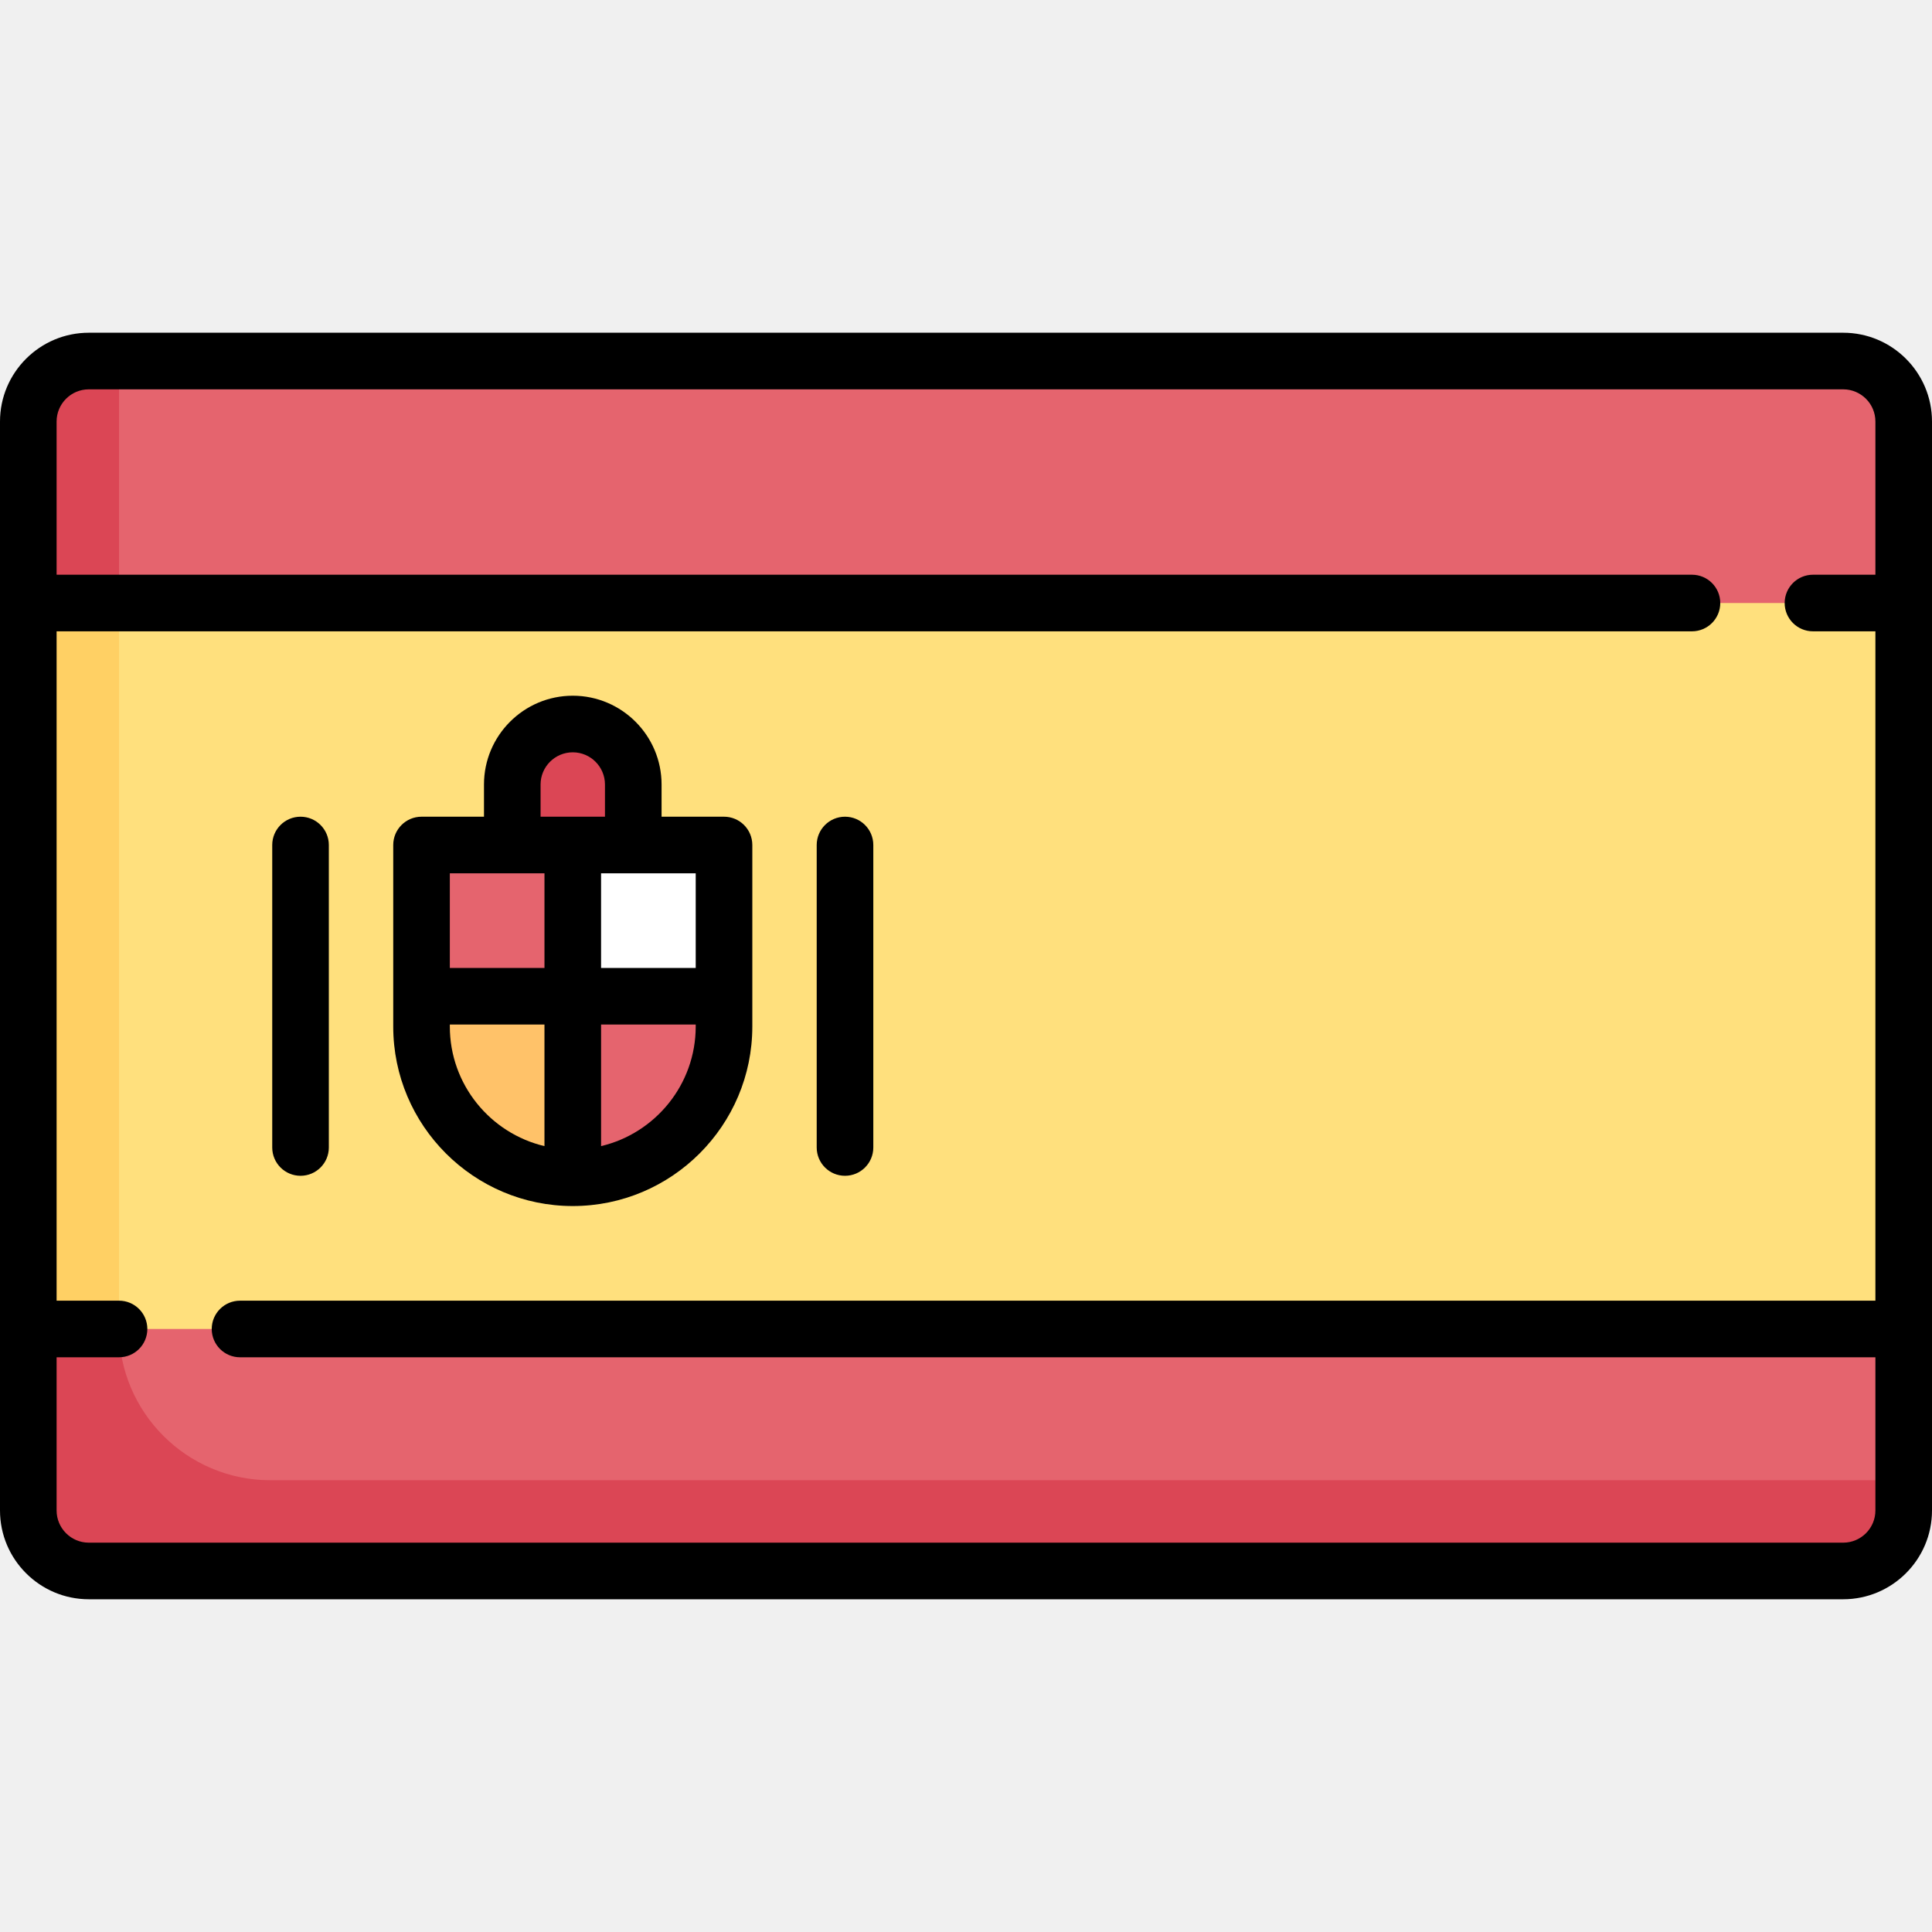
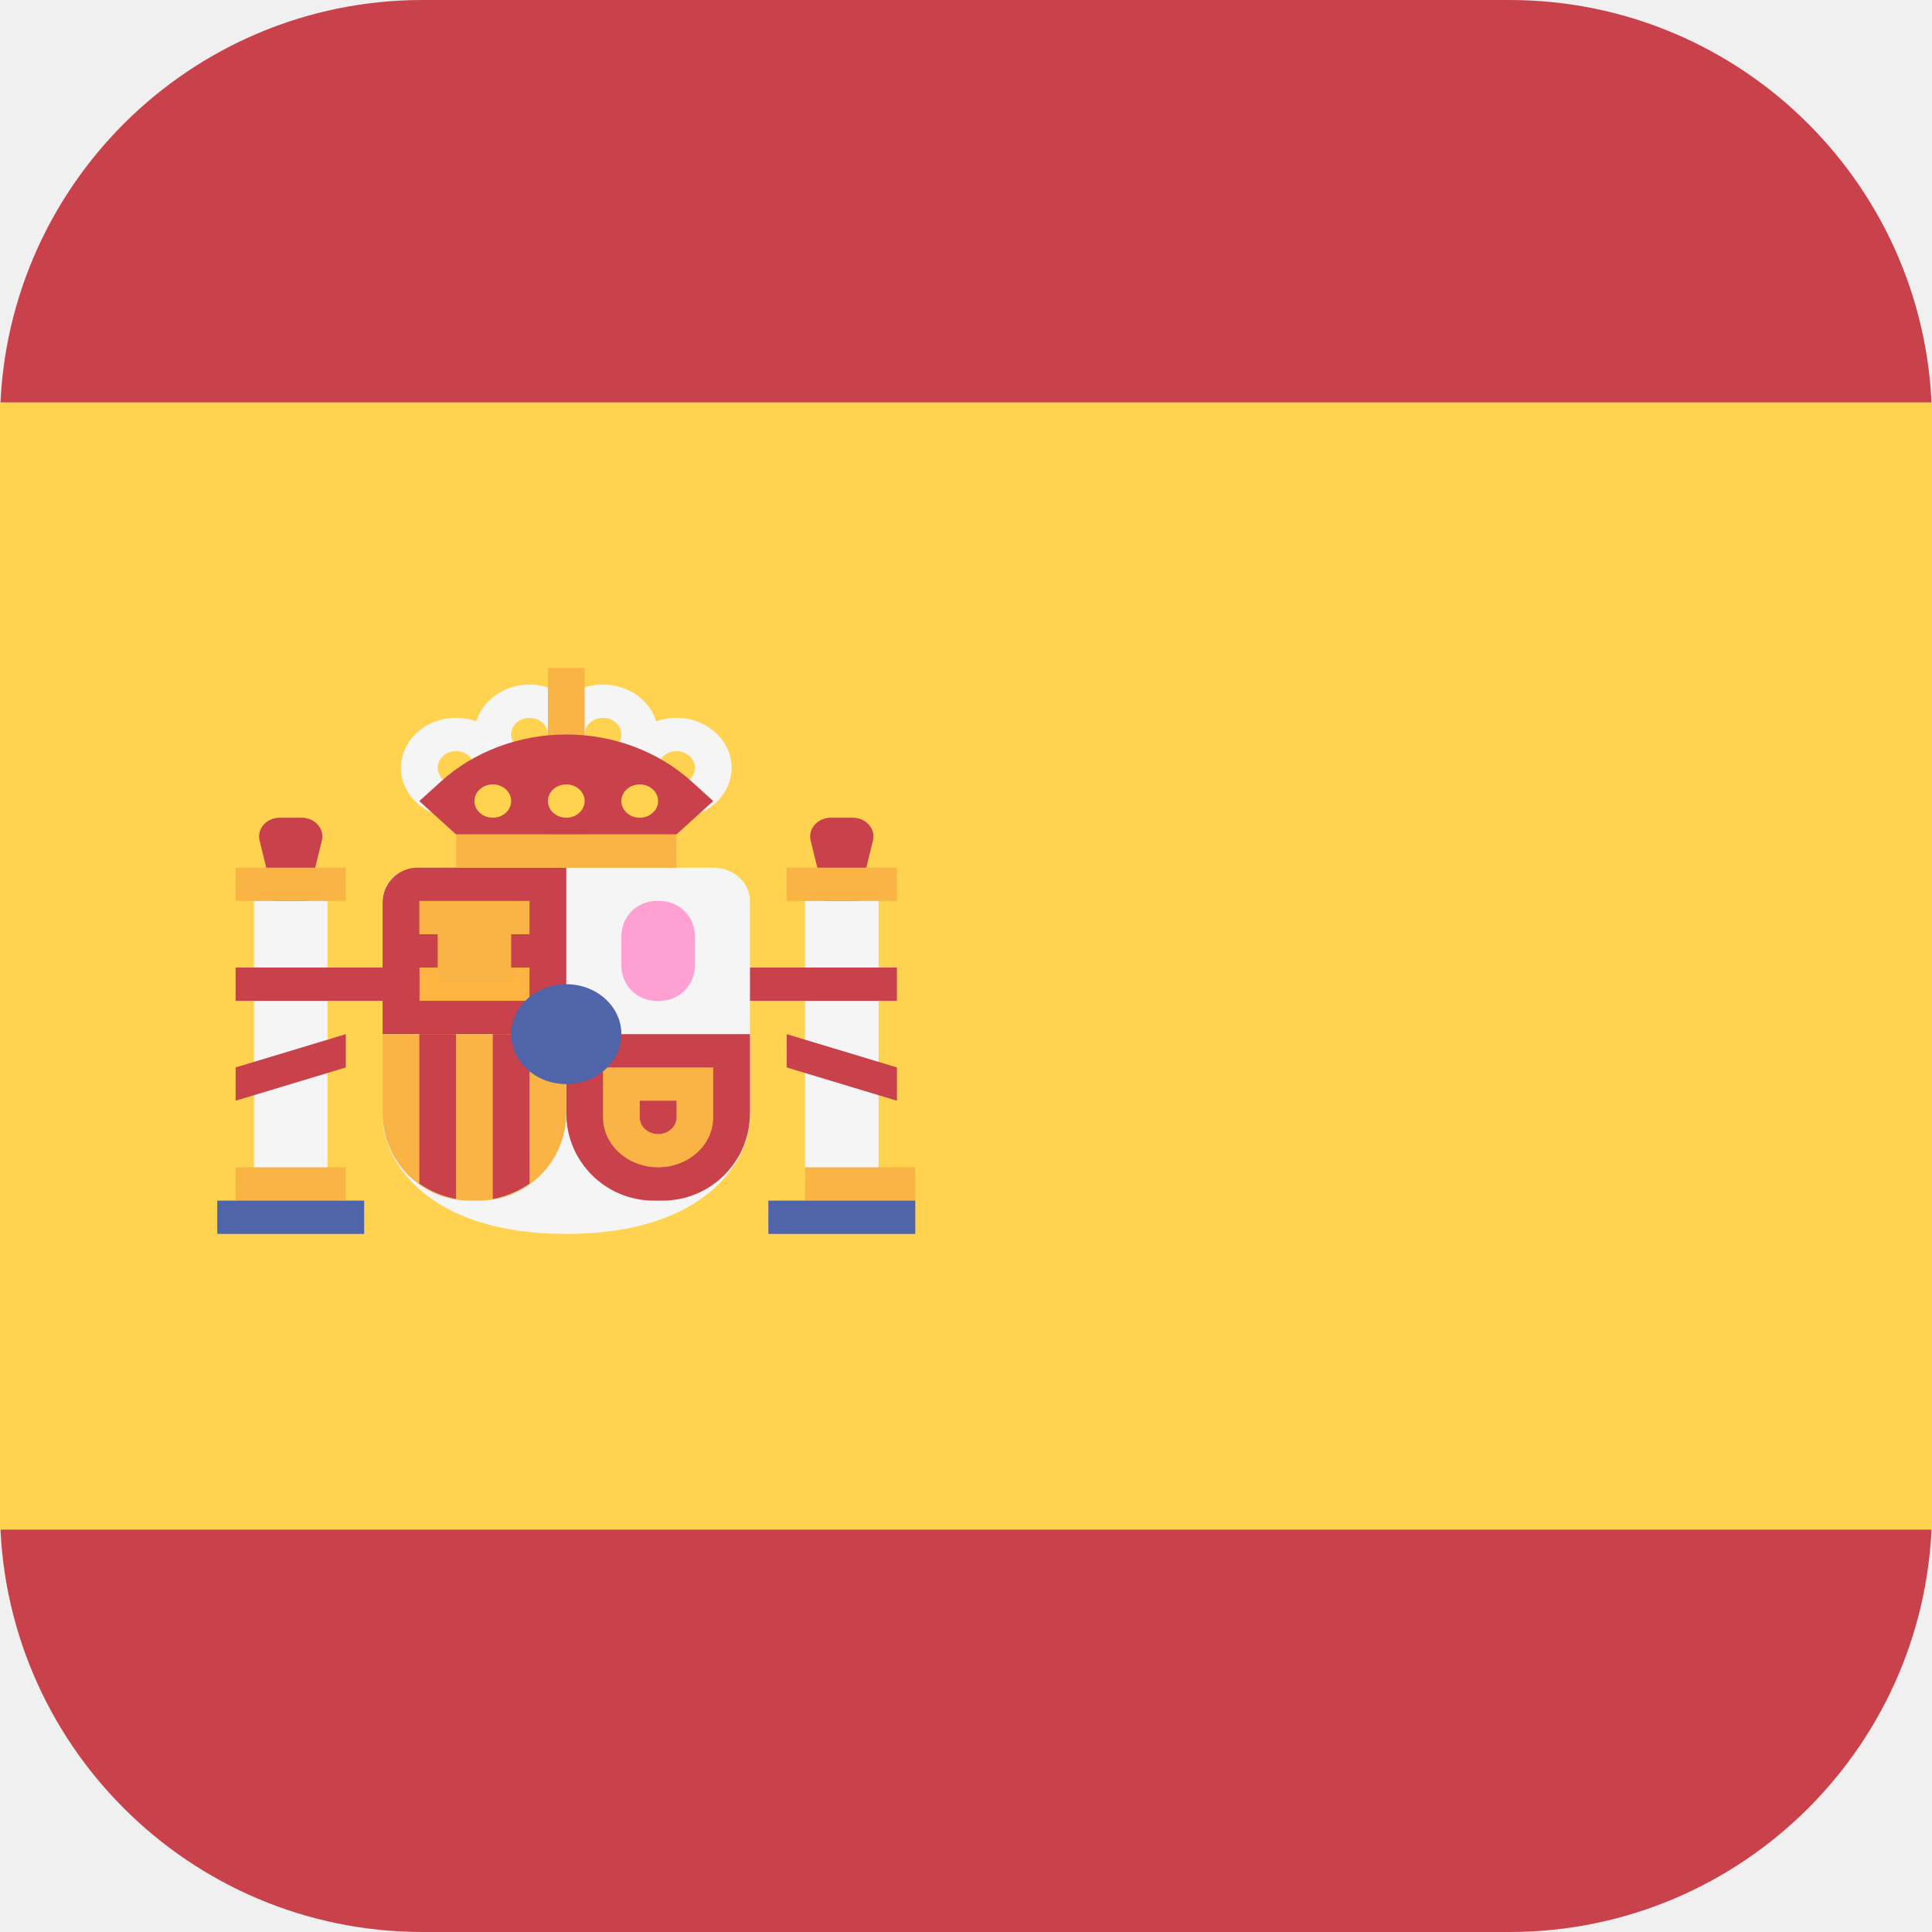
- <svg xmlns="http://www.w3.org/2000/svg" id="Capa_1" enable-background="new 0 0 512 512" height="512" viewBox="0 0 512 512" width="512">
+ <svg xmlns="http://www.w3.org/2000/svg" version="1.1" id="Layer_1" x="0px" y="0px" viewBox="0 0 512 512" style="enable-background:new 0 0 512 512;" xml:space="preserve">
+   <path style="fill:#C8414B;" d="M400,0H112C50.144,0,0,50.144,0,112v288c0,61.856,50.144,112,112,112h288  c61.856,0,112-50.144,112-112V112C512,50.144,461.856,0,400,0z" />
+   <rect y="106.63" style="fill:#FFD250;" width="512" height="298.74" />
+   <path style="fill:#C8414B;" d="M223.091,256.412l8.255-33.665c0.76-3.1-1.843-6.041-5.347-6.041h-5.815  c-3.504,0-6.108,2.941-5.347,6.041L223.091,256.412z" />
+   <rect x="213.35" y="238.76" style="fill:#F5F5F5;" width="19.473" height="75" />
+   <rect x="208.49" y="229.94" style="fill:#FAB446;" width="29.21" height="8.823" />
  <g>
-     <g>
-       <path d="m488.468 95.677h-464.936c-8.854 0-16.032 7.178-16.032 16.032v288.581c0 8.854 7.178 16.032 16.032 16.032h464.935c8.854 0 16.032-7.178 16.032-16.032v-288.58c.001-8.855-7.177-16.033-16.031-16.033z" fill="#e5646e" />
-       <path d="m31.548 352.194v-256.517h-8.016c-8.854 0-16.032 7.178-16.032 16.032v288.581c0 8.854 7.179 16.032 16.032 16.032h464.935c8.854 0 16.032-7.178 16.032-16.032v-8.016h-432.87c-22.1 0-40.081-17.98-40.081-40.08z" fill="#db4655" />
-       <path d="m7.5 159.806h497v192.387h-497z" fill="#ffe07d" />
-       <path d="m151.79 191.871c-8.854 0-16.032 7.178-16.032 16.032v24.048h32.065v-24.048c0-8.855-7.178-16.032-16.033-16.032z" fill="#db4655" />
-       <path d="m151.79 312.113c-22.136 0-40.081-17.945-40.081-40.081v-40.081c0-4.427 3.589-8.016 8.016-8.016h64.129c4.427 0 8.016 3.589 8.016 8.016v40.081c.001 22.136-17.944 40.081-40.08 40.081z" fill="#e5646e" />
-       <path d="m7.5 159.806h24.048v192.387h-24.048z" fill="#ffd064" />
-       <path d="m183.855 223.935h-32.065v40.081h40.081v-32.065c0-4.427-3.589-8.016-8.016-8.016z" fill="#fff" />
-       <path d="m111.71 264.016v8.016c0 22.136 17.945 40.081 40.081 40.081v-48.097z" fill="#ffc269" />
-     </g>
-     <g>
-       <path d="m488.468 88.178h-464.936c-12.975 0-23.532 10.556-23.532 23.532v288.58c0 12.976 10.557 23.532 23.532 23.532h464.936c12.976 0 23.532-10.556 23.532-23.532v-288.58c0-12.976-10.557-23.532-23.532-23.532zm0 320.644h-464.936c-4.705 0-8.532-3.827-8.532-8.532v-40.597h16.545c4.142 0 7.5-3.357 7.5-7.5 0-4.142-3.358-7.5-7.5-7.5h-16.545v-177.386h433.389c4.142 0 7.5-3.358 7.5-7.5 0-4.143-3.358-7.5-7.5-7.5h-433.389v-40.597c0-4.705 3.828-8.532 8.532-8.532h464.936c4.705 0 8.532 3.827 8.532 8.532v40.597h-16.545c-4.142 0-7.5 3.357-7.5 7.5 0 4.142 3.358 7.5 7.5 7.5h16.545v177.387h-433.389c-4.142 0-7.5 3.358-7.5 7.5 0 4.143 3.358 7.5 7.5 7.5h433.389v40.597c0 4.704-3.828 8.531-8.532 8.531z" />
-       <path d="m151.791 319.613c26.236 0 47.581-21.344 47.581-47.581v-48.097c0-4.142-3.358-7.5-7.5-7.5h-16.548v-8.532c0-12.976-10.557-23.532-23.532-23.532s-23.532 10.557-23.532 23.532v8.532h-16.549c-4.142 0-7.5 3.358-7.5 7.5v48.097c-.002 26.237 21.343 47.581 47.58 47.581zm-32.582-47.581v-.516h25.081v32.216c-14.36-3.398-25.081-16.316-25.081-31.7zm40.082 31.7v-32.216h25.081v.516c-.001 15.384-10.722 28.302-25.081 31.7zm25.08-47.216h-25.081v-25.081h25.081zm-41.113-48.613c0-4.705 3.828-8.532 8.532-8.532s8.532 3.827 8.532 8.532v8.532h-17.064zm1.033 23.533v25.081h-25.081v-25.081z" />
-       <path d="m79.645 311.597c4.142 0 7.5-3.358 7.5-7.5v-80.161c0-4.142-3.358-7.5-7.5-7.5s-7.5 3.358-7.5 7.5v80.161c0 4.142 3.358 7.5 7.5 7.5z" />
-       <path d="m223.936 311.597c4.142 0 7.5-3.358 7.5-7.5v-80.161c0-4.142-3.358-7.5-7.5-7.5s-7.5 3.358-7.5 7.5v80.161c0 4.142 3.357 7.5 7.5 7.5z" />
-     </g>
+     <rect x="189.01" y="256.41" style="fill:#C8414B;" width="48.681" height="8.823" />
+     <polygon style="fill:#C8414B;" points="237.696,291.706 208.487,282.882 208.487,274.059 237.696,282.882  " />
+     <path style="fill:#C8414B;" d="M77.047,256.412l8.255-33.665c0.76-3.1-1.843-6.041-5.347-6.041H74.14   c-3.504,0-6.108,2.941-5.347,6.041L77.047,256.412z" />
  </g>
+   <path style="fill:#F5F5F5;" d="M111.124,229.941c-5.377,0-9.736,3.95-9.736,8.824v57.353c0,10.721,11.041,30.882,48.682,30.882  s48.682-20.162,48.682-30.882v-57.353c0-4.873-4.359-8.824-9.736-8.824L111.124,229.941L111.124,229.941z" />
+   <g>
+     <path style="fill:#C8414B;" d="M150.069,274.059h-48.682V239.21c0-5.119,4.15-9.269,9.269-9.269h39.413V274.059z" />
+     <path style="fill:#C8414B;" d="M150.069,274.059h48.682v20.946c0,12.797-10.374,23.172-23.172,23.172h-2.338   c-12.797,0-23.172-10.374-23.172-23.172L150.069,274.059L150.069,274.059z" />
+   </g>
+   <path style="fill:#FAB446;" d="M101.387,274.059h48.682v20.946c0,12.797-10.374,23.172-23.172,23.172h-2.338  c-12.797,0-23.172-10.374-23.172-23.172C101.387,295.005,101.387,274.059,101.387,274.059z" />
+   <g>
+     <path style="fill:#C8414B;" d="M140.333,313.665v-39.606h-9.736v43.673C134.217,317.065,137.49,315.612,140.333,313.665z" />
+     <path style="fill:#C8414B;" d="M120.86,317.732v-43.673h-9.736v39.606C113.967,315.612,117.239,317.065,120.86,317.732z" />
+   </g>
+   <rect x="111.12" y="256.41" style="fill:#FFB441;" width="29.21" height="8.823" />
+   <g>
+     <rect x="111.12" y="238.76" style="fill:#FAB446;" width="29.21" height="8.824" />
+     <rect x="115.99" y="244.01" style="fill:#FAB446;" width="19.473" height="15.985" />
+   </g>
+   <rect x="67.31" y="238.76" style="fill:#F5F5F5;" width="19.473" height="75" />
+   <g>
+     <rect x="62.44" y="309.35" style="fill:#FAB446;" width="29.21" height="8.823" />
+     <rect x="62.44" y="229.94" style="fill:#FAB446;" width="29.21" height="8.823" />
+   </g>
+   <rect x="57.57" y="318.18" style="fill:#5064AA;" width="38.945" height="8.823" />
+   <rect x="213.35" y="309.35" style="fill:#FAB446;" width="29.21" height="8.823" />
+   <rect x="203.62" y="318.18" style="fill:#5064AA;" width="38.945" height="8.823" />
+   <rect x="120.86" y="221.12" style="fill:#FAB446;" width="58.42" height="8.823" />
+   <rect x="145.2" y="194.65" style="fill:#FFB441;" width="9.736" height="26.471" />
+   <g>
+     <path style="fill:#F5F5F5;" d="M140.333,207.882c-8.053,0-14.604-5.937-14.604-13.235s6.551-13.235,14.604-13.235   c8.053,0,14.604,5.937,14.604,13.235S148.386,207.882,140.333,207.882z M140.333,190.235c-2.686,0-4.868,1.978-4.868,4.412   s2.182,4.412,4.868,4.412c2.686,0,4.868-1.978,4.868-4.412C145.201,192.213,143.019,190.235,140.333,190.235z" />
+     <path style="fill:#F5F5F5;" d="M159.805,207.882c-8.053,0-14.604-5.937-14.604-13.235s6.551-13.235,14.604-13.235   c8.053,0,14.604,5.937,14.604,13.235S167.859,207.882,159.805,207.882z M159.805,190.235c-2.686,0-4.868,1.978-4.868,4.412   s2.182,4.412,4.868,4.412c2.686,0,4.868-1.978,4.868-4.412C164.673,192.213,162.491,190.235,159.805,190.235z" />
+     <path style="fill:#F5F5F5;" d="M179.278,216.706c-8.053,0-14.604-5.937-14.604-13.235s6.551-13.235,14.604-13.235   c8.053,0,14.605,5.937,14.605,13.235S187.331,216.706,179.278,216.706z M179.278,199.059c-2.686,0-4.868,1.978-4.868,4.412   s2.182,4.412,4.868,4.412c2.686,0,4.868-1.978,4.868-4.412C184.146,201.036,181.964,199.059,179.278,199.059z" />
+     <path style="fill:#F5F5F5;" d="M120.86,216.706c-8.053,0-14.604-5.937-14.604-13.235s6.551-13.235,14.604-13.235   s14.604,5.937,14.604,13.235S128.913,216.706,120.86,216.706z M120.86,199.059c-2.686,0-4.868,1.978-4.868,4.412   s2.182,4.412,4.868,4.412s4.868-1.978,4.868-4.412C125.728,201.036,123.546,199.059,120.86,199.059z" />
+   </g>
+   <path style="fill:#FAB446;" d="M179.278,291.706v4.412c0,2.433-2.184,4.412-4.868,4.412c-2.684,0-4.868-1.979-4.868-4.412v-4.412  H179.278 M189.014,282.882h-29.209v13.235c0,7.298,6.552,13.235,14.604,13.235c8.053,0,14.605-5.938,14.605-13.235V282.882  L189.014,282.882z" />
+   <path style="fill:#FFA0D2;" d="M174.877,265.235h-0.935c-5.119,0-9.269-4.15-9.269-9.269v-7.933c0-5.119,4.15-9.269,9.269-9.269  h0.935c5.119,0,9.269,4.15,9.269,9.269v7.933C184.146,261.086,179.996,265.235,174.877,265.235z" />
+   <ellipse style="fill:#5064AA;" cx="150.07" cy="274.06" rx="14.604" ry="13.235" />
+   <rect x="145.2" y="177" style="fill:#FAB446;" width="9.736" height="26.471" />
+   <path style="fill:#C8414B;" d="M120.86,221.118l-9.736-8.824l5.703-5.169c8.816-7.99,20.774-12.478,33.242-12.478l0,0  c12.468,0,24.426,4.489,33.242,12.478l5.703,5.169l-9.736,8.824H120.86z" />
+   <g>
+     <ellipse style="fill:#FFD250;" cx="150.07" cy="212.29" rx="4.868" ry="4.412" />
+     <ellipse style="fill:#FFD250;" cx="130.6" cy="212.29" rx="4.868" ry="4.412" />
+     <ellipse style="fill:#FFD250;" cx="169.54" cy="212.29" rx="4.868" ry="4.412" />
+   </g>
+   <g>
+     <rect x="62.44" y="256.41" style="fill:#C8414B;" width="48.681" height="8.823" />
+     <polygon style="fill:#C8414B;" points="62.442,291.706 91.651,282.882 91.651,274.059 62.442,282.882  " />
+   </g>
+   <g>
+ </g>
+   <g>
+ </g>
+   <g>
+ </g>
+   <g>
+ </g>
+   <g>
+ </g>
+   <g>
+ </g>
+   <g>
+ </g>
+   <g>
+ </g>
+   <g>
+ </g>
+   <g>
+ </g>
+   <g>
+ </g>
+   <g>
+ </g>
+   <g>
+ </g>
+   <g>
+ </g>
+   <g>
+ </g>
</svg>
